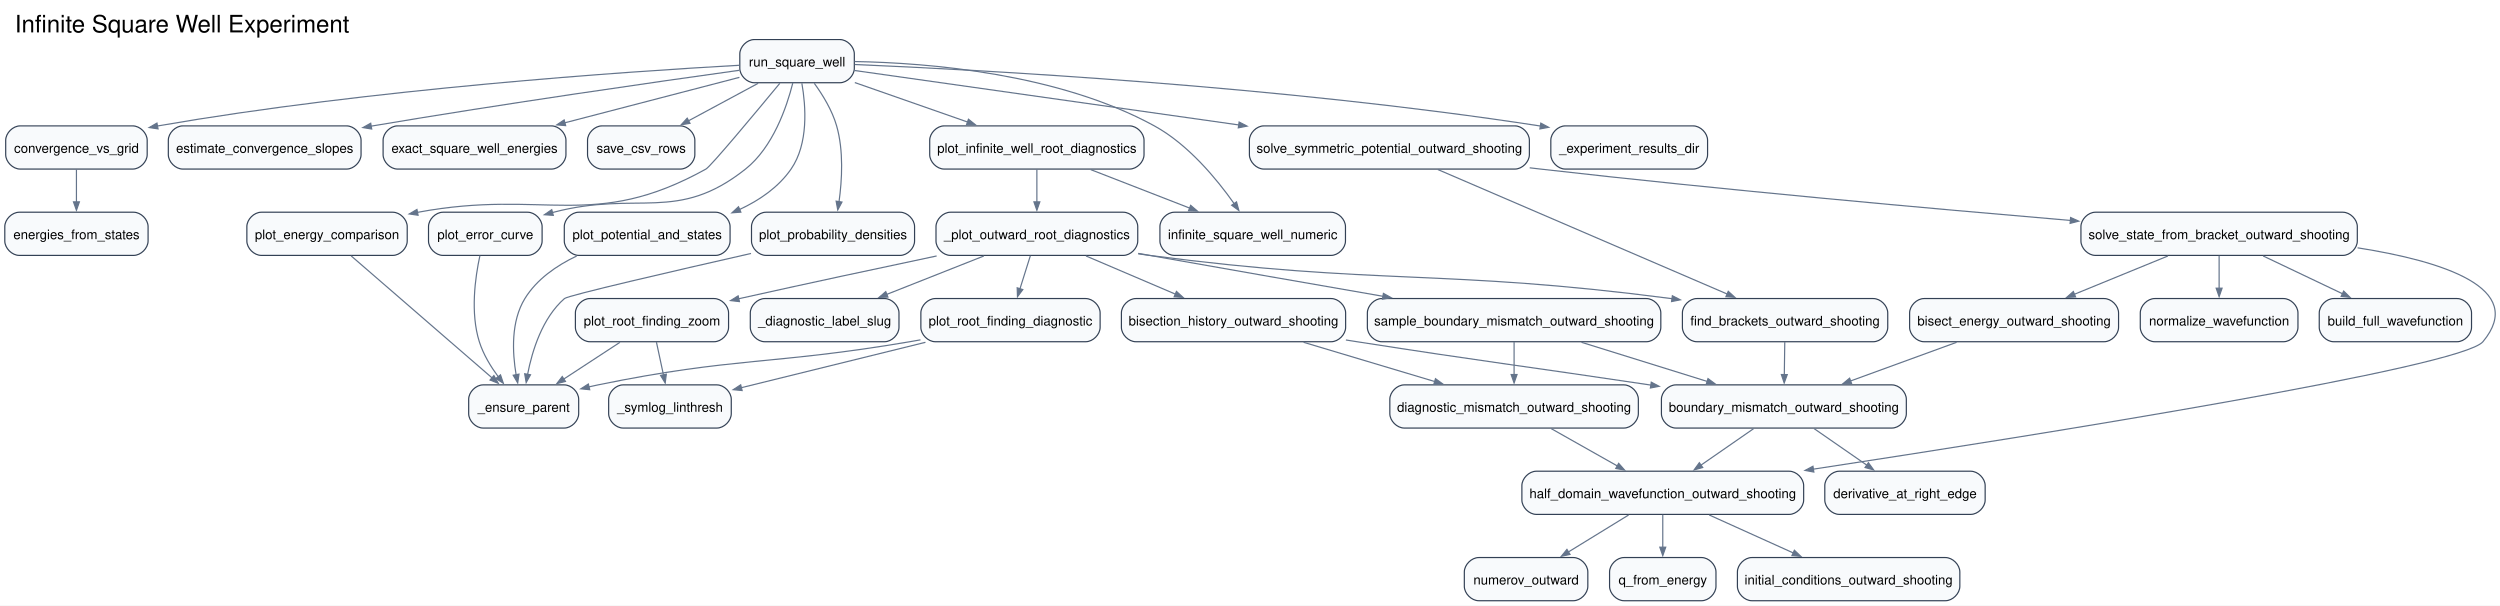
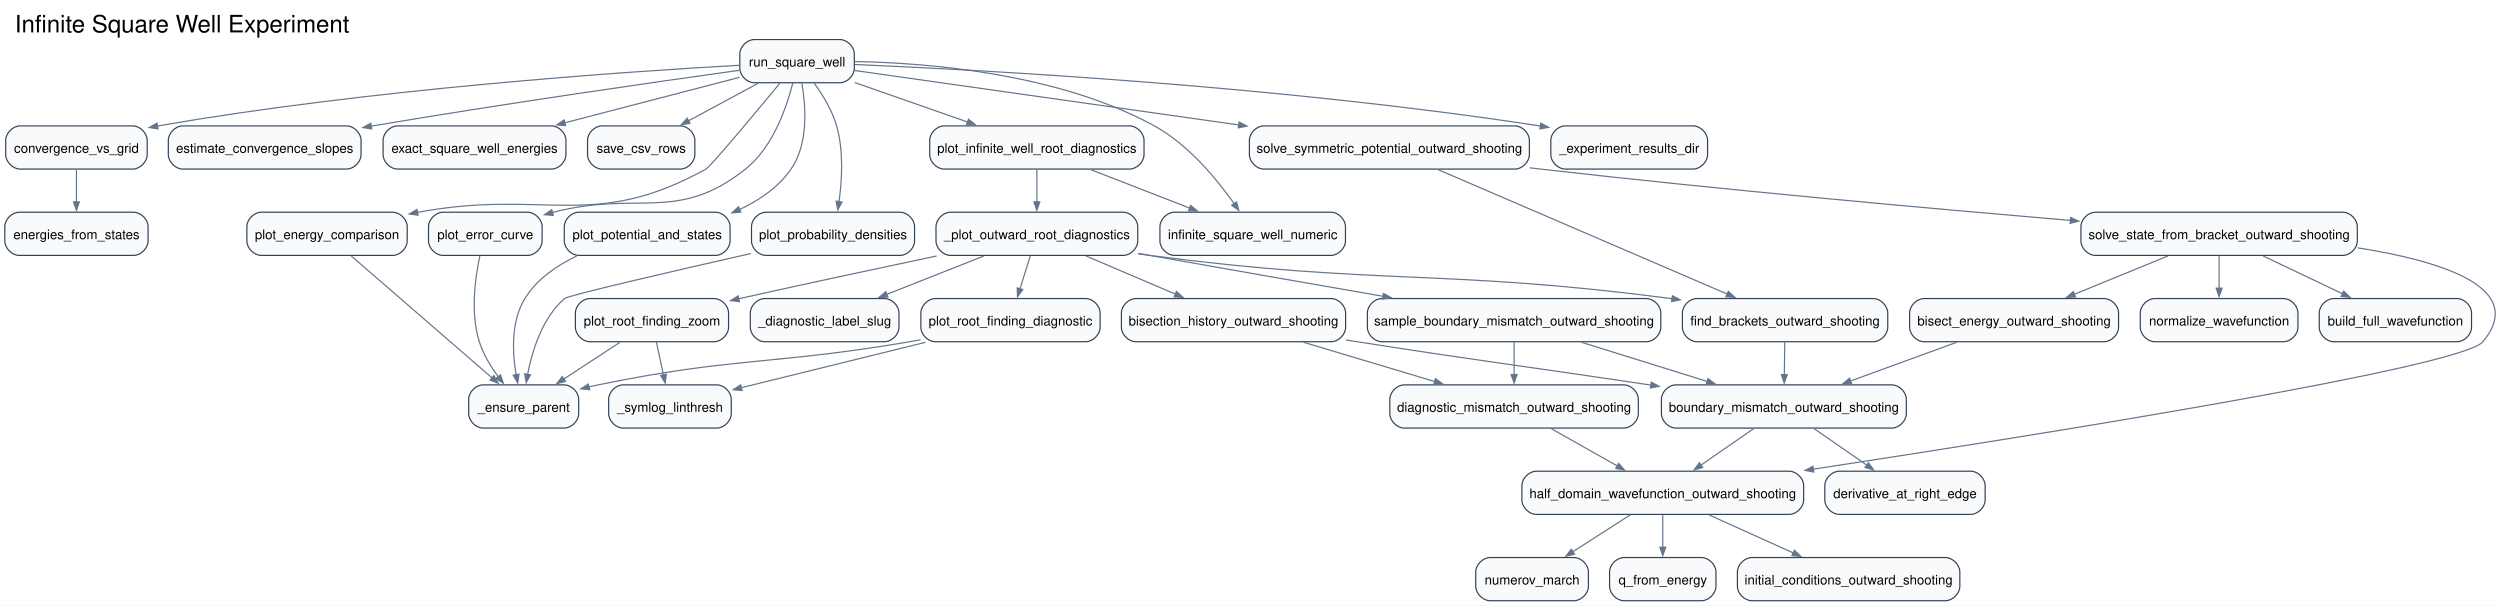
<svg xmlns="http://www.w3.org/2000/svg" width="2085pt" height="505pt" viewBox="0.00 0.00 2085.00 505.00">
  <g id="graph0" class="graph" transform="scale(1 1) rotate(0) translate(4 501)">
    <polygon fill="white" stroke="none" points="-4,4 -4,-501 2081.37,-501 2081.37,4 -4,4" />
    <text xml:space="preserve" text-anchor="middle" x="147.88" y="-474" font-family="Helvetica,sans-Serif" font-size="20.00">Infinite Square Well Experiment</text>
    <g id="node1" class="node">
      <path fill="#f8fafc" stroke="#334155" d="M106.75,-396C106.75,-396 12.75,-396 12.75,-396 6.75,-396 0.75,-390 0.75,-384 0.75,-384 0.75,-372 0.75,-372 0.75,-366 6.75,-360 12.75,-360 12.75,-360 106.75,-360 106.75,-360 112.75,-360 118.75,-366 118.75,-372 118.75,-372 118.75,-384 118.75,-384 118.75,-390 112.75,-396 106.75,-396" />
      <text xml:space="preserve" text-anchor="middle" x="59.75" y="-373.55" font-family="Helvetica,sans-Serif" font-size="11.00">convergence_vs_grid</text>
    </g>
    <g id="node2" class="node">
      <path fill="#f8fafc" stroke="#334155" d="M107.5,-324C107.5,-324 12,-324 12,-324 6,-324 0,-318 0,-312 0,-312 0,-300 0,-300 0,-294 6,-288 12,-288 12,-288 107.5,-288 107.5,-288 113.5,-288 119.5,-294 119.5,-300 119.5,-300 119.5,-312 119.5,-312 119.5,-318 113.5,-324 107.5,-324" />
      <text xml:space="preserve" text-anchor="middle" x="59.75" y="-301.55" font-family="Helvetica,sans-Serif" font-size="11.00">energies_from_states</text>
    </g>
    <g id="edge1" class="edge">
      <path fill="none" stroke="#64748b" d="M59.75,-359.7C59.75,-351.47 59.75,-341.48 59.75,-332.42" />
      <polygon fill="#64748b" stroke="#64748b" points="62.2,-332.62 59.75,-325.62 57.3,-332.62 62.2,-332.62" />
    </g>
    <g id="node3" class="node">
      <path fill="#f8fafc" stroke="#334155" d="M285.12,-396C285.12,-396 148.38,-396 148.38,-396 142.38,-396 136.38,-390 136.38,-384 136.38,-384 136.38,-372 136.38,-372 136.38,-366 142.38,-360 148.38,-360 148.38,-360 285.12,-360 285.12,-360 291.12,-360 297.12,-366 297.12,-372 297.12,-372 297.12,-384 297.12,-384 297.12,-390 291.12,-396 285.12,-396" />
      <text xml:space="preserve" text-anchor="middle" x="216.75" y="-373.55" font-family="Helvetica,sans-Serif" font-size="11.00">estimate_convergence_slopes</text>
    </g>
    <g id="node4" class="node">
      <path fill="#f8fafc" stroke="#334155" d="M456,-396C456,-396 327.5,-396 327.5,-396 321.5,-396 315.5,-390 315.5,-384 315.5,-384 315.5,-372 315.5,-372 315.5,-366 321.5,-360 327.5,-360 327.5,-360 456,-360 456,-360 462,-360 468,-366 468,-372 468,-372 468,-384 468,-384 468,-390 462,-396 456,-396" />
      <text xml:space="preserve" text-anchor="middle" x="391.75" y="-373.55" font-family="Helvetica,sans-Serif" font-size="11.00">exact_square_well_energies</text>
    </g>
    <g id="node5" class="node">
      <path fill="#f8fafc" stroke="#334155" d="M563.5,-396C563.5,-396 498,-396 498,-396 492,-396 486,-390 486,-384 486,-384 486,-372 486,-372 486,-366 492,-360 498,-360 498,-360 563.5,-360 563.5,-360 569.5,-360 575.5,-366 575.5,-372 575.5,-372 575.5,-384 575.5,-384 575.5,-390 569.5,-396 563.5,-396" />
      <text xml:space="preserve" text-anchor="middle" x="530.75" y="-373.55" font-family="Helvetica,sans-Serif" font-size="11.00">save_csv_rows</text>
    </g>
    <g id="node6" class="node">
      <path fill="#f8fafc" stroke="#334155" d="M733.75,-252C733.75,-252 633.75,-252 633.75,-252 627.75,-252 621.75,-246 621.75,-240 621.75,-240 621.75,-228 621.75,-228 621.75,-222 627.75,-216 633.75,-216 633.75,-216 733.75,-216 733.75,-216 739.75,-216 745.75,-222 745.75,-228 745.75,-228 745.75,-240 745.75,-240 745.75,-246 739.75,-252 733.75,-252" />
      <text xml:space="preserve" text-anchor="middle" x="683.75" y="-229.55" font-family="Helvetica,sans-Serif" font-size="11.00">_diagnostic_label_slug</text>
    </g>
    <g id="node7" class="node">
      <path fill="#f8fafc" stroke="#334155" d="M932.88,-324C932.88,-324 788.62,-324 788.62,-324 782.62,-324 776.62,-318 776.62,-312 776.62,-312 776.62,-300 776.62,-300 776.62,-294 782.62,-288 788.62,-288 788.62,-288 932.88,-288 932.88,-288 938.88,-288 944.88,-294 944.88,-300 944.88,-300 944.88,-312 944.88,-312 944.88,-318 938.88,-324 932.88,-324" />
      <text xml:space="preserve" text-anchor="middle" x="860.75" y="-301.55" font-family="Helvetica,sans-Serif" font-size="11.00">_plot_outward_root_diagnostics</text>
    </g>
    <g id="edge2" class="edge">
      <path fill="none" stroke="#64748b" d="M816.54,-287.52C791.95,-277.79 761.21,-265.64 735.51,-255.47" />
      <polygon fill="#64748b" stroke="#64748b" points="736.52,-253.23 729.11,-252.94 734.72,-257.79 736.52,-253.23" />
    </g>
    <g id="node21" class="node">
      <path fill="#f8fafc" stroke="#334155" d="M901.5,-252C901.5,-252 776,-252 776,-252 770,-252 764,-246 764,-240 764,-240 764,-228 764,-228 764,-222 770,-216 776,-216 776,-216 901.5,-216 901.5,-216 907.5,-216 913.5,-222 913.5,-228 913.5,-228 913.5,-240 913.5,-240 913.5,-246 907.5,-252 901.5,-252" />
      <text xml:space="preserve" text-anchor="middle" x="838.75" y="-229.55" font-family="Helvetica,sans-Serif" font-size="11.00">plot_root_finding_diagnostic</text>
    </g>
    <g id="edge3" class="edge">
      <path fill="none" stroke="#64748b" d="M855.31,-287.7C852.7,-279.39 849.52,-269.28 846.65,-260.14" />
      <polygon fill="#64748b" stroke="#64748b" points="849.02,-259.49 844.58,-253.55 844.34,-260.96 849.02,-259.49" />
    </g>
    <g id="node22" class="node">
      <path fill="#f8fafc" stroke="#334155" d="M591.62,-252C591.62,-252 487.88,-252 487.88,-252 481.88,-252 475.88,-246 475.88,-240 475.88,-240 475.88,-228 475.88,-228 475.88,-222 481.88,-216 487.88,-216 487.88,-216 591.62,-216 591.62,-216 597.62,-216 603.62,-222 603.62,-228 603.62,-228 603.62,-240 603.62,-240 603.62,-246 597.62,-252 591.62,-252" />
      <text xml:space="preserve" text-anchor="middle" x="539.75" y="-229.55" font-family="Helvetica,sans-Serif" font-size="11.00">plot_root_finding_zoom</text>
    </g>
    <g id="edge4" class="edge">
      <path fill="none" stroke="#64748b" d="M777.15,-287.53C729.02,-277.38 667.43,-264.21 612.75,-252 612.48,-251.94 612.2,-251.88 611.93,-251.82" />
      <polygon fill="#64748b" stroke="#64748b" points="612.67,-249.47 605.31,-250.32 611.6,-254.25 612.67,-249.47" />
    </g>
    <g id="node25" class="node">
      <path fill="#f8fafc" stroke="#334155" d="M1106.25,-252C1106.25,-252 943.25,-252 943.25,-252 937.25,-252 931.25,-246 931.25,-240 931.25,-240 931.25,-228 931.25,-228 931.25,-222 937.25,-216 943.25,-216 943.25,-216 1106.25,-216 1106.25,-216 1112.25,-216 1118.25,-222 1118.25,-228 1118.25,-228 1118.25,-240 1118.25,-240 1118.25,-246 1112.25,-252 1106.25,-252" />
      <text xml:space="preserve" text-anchor="middle" x="1024.75" y="-229.55" font-family="Helvetica,sans-Serif" font-size="11.00">bisection_history_outward_shooting</text>
    </g>
    <g id="edge5" class="edge">
      <path fill="none" stroke="#64748b" d="M901.71,-287.52C924.4,-277.83 952.73,-265.74 976.49,-255.6" />
      <polygon fill="#64748b" stroke="#64748b" points="977.16,-257.98 982.64,-252.98 975.24,-253.47 977.16,-257.98" />
    </g>
    <g id="node29" class="node">
      <path fill="#f8fafc" stroke="#334155" d="M1558.38,-252C1558.38,-252 1411.12,-252 1411.12,-252 1405.12,-252 1399.12,-246 1399.12,-240 1399.12,-240 1399.12,-228 1399.12,-228 1399.12,-222 1405.12,-216 1411.12,-216 1411.12,-216 1558.38,-216 1558.38,-216 1564.38,-216 1570.38,-222 1570.38,-228 1570.38,-228 1570.38,-240 1570.38,-240 1570.38,-246 1564.38,-252 1558.38,-252" />
      <text xml:space="preserve" text-anchor="middle" x="1484.75" y="-229.55" font-family="Helvetica,sans-Serif" font-size="11.00">find_brackets_outward_shooting</text>
    </g>
    <g id="edge6" class="edge">
      <path fill="none" stroke="#64748b" d="M945.24,-289.32C948.45,-288.85 951.63,-288.41 954.75,-288 1147.09,-262.71 1197.39,-277.11 1389.75,-252 1390.03,-251.96 1390.31,-251.93 1390.59,-251.89" />
      <polygon fill="#64748b" stroke="#64748b" points="1390.75,-254.34 1397.35,-250.95 1390.08,-249.49 1390.75,-254.34" />
    </g>
    <g id="node32" class="node">
      <path fill="#f8fafc" stroke="#334155" d="M1369.12,-252C1369.12,-252 1148.38,-252 1148.38,-252 1142.38,-252 1136.38,-246 1136.38,-240 1136.38,-240 1136.38,-228 1136.38,-228 1136.38,-222 1142.38,-216 1148.38,-216 1148.38,-216 1369.12,-216 1369.12,-216 1375.12,-216 1381.12,-222 1381.12,-228 1381.12,-228 1381.12,-240 1381.12,-240 1381.12,-246 1375.12,-252 1369.12,-252" />
      <text xml:space="preserve" text-anchor="middle" x="1258.75" y="-229.55" font-family="Helvetica,sans-Serif" font-size="11.00">sample_boundary_mismatch_outward_shooting</text>
    </g>
    <g id="edge7" class="edge">
      <path fill="none" stroke="#64748b" d="M945.3,-289.68C948.49,-289.11 951.65,-288.55 954.75,-288 1019.36,-276.53 1091.74,-263.9 1149.66,-253.85" />
      <polygon fill="#64748b" stroke="#64748b" points="1149.77,-256.32 1156.24,-252.71 1148.93,-251.49 1149.77,-256.32" />
    </g>
    <g id="node8" class="node">
      <path fill="#f8fafc" stroke="#334155" d="M938.12,-396C938.12,-396 783.38,-396 783.38,-396 777.38,-396 771.38,-390 771.38,-384 771.38,-384 771.38,-372 771.38,-372 771.38,-366 777.38,-360 783.38,-360 783.38,-360 938.12,-360 938.12,-360 944.12,-360 950.12,-366 950.12,-372 950.12,-372 950.12,-384 950.12,-384 950.12,-390 944.12,-396 938.12,-396" />
      <text xml:space="preserve" text-anchor="middle" x="860.75" y="-373.55" font-family="Helvetica,sans-Serif" font-size="11.00">plot_infinite_well_root_diagnostics</text>
    </g>
    <g id="edge8" class="edge">
      <path fill="none" stroke="#64748b" d="M860.75,-359.7C860.75,-351.47 860.75,-341.48 860.75,-332.42" />
      <polygon fill="#64748b" stroke="#64748b" points="863.2,-332.62 860.75,-325.62 858.3,-332.62 863.2,-332.62" />
    </g>
    <g id="node23" class="node">
      <path fill="#f8fafc" stroke="#334155" d="M1106.12,-324C1106.12,-324 975.38,-324 975.38,-324 969.38,-324 963.38,-318 963.38,-312 963.38,-312 963.38,-300 963.38,-300 963.38,-294 969.38,-288 975.38,-288 975.38,-288 1106.12,-288 1106.12,-288 1112.12,-288 1118.12,-294 1118.12,-300 1118.12,-300 1118.12,-312 1118.12,-312 1118.12,-318 1112.12,-324 1106.12,-324" />
      <text xml:space="preserve" text-anchor="middle" x="1040.75" y="-301.55" font-family="Helvetica,sans-Serif" font-size="11.00">infinite_square_well_numeric</text>
    </g>
    <g id="edge9" class="edge">
      <path fill="none" stroke="#64748b" d="M905.71,-359.52C930.82,-349.75 962.24,-337.53 988.46,-327.34" />
      <polygon fill="#64748b" stroke="#64748b" points="989.01,-329.75 994.64,-324.93 987.23,-325.18 989.01,-329.75" />
    </g>
    <g id="node9" class="node">
      <path fill="#f8fafc" stroke="#334155" d="M1408.12,-396C1408.12,-396 1301.38,-396 1301.38,-396 1295.38,-396 1289.38,-390 1289.38,-384 1289.38,-384 1289.38,-372 1289.38,-372 1289.38,-366 1295.38,-360 1301.38,-360 1301.38,-360 1408.12,-360 1408.12,-360 1414.12,-360 1420.12,-366 1420.12,-372 1420.12,-372 1420.12,-384 1420.12,-384 1420.12,-390 1414.12,-396 1408.12,-396" />
      <text xml:space="preserve" text-anchor="middle" x="1354.75" y="-373.55" font-family="Helvetica,sans-Serif" font-size="11.00">_experiment_results_dir</text>
    </g>
    <g id="node10" class="node">
      <path fill="#f8fafc" stroke="#334155" d="M696.5,-468C696.5,-468 625,-468 625,-468 619,-468 613,-462 613,-456 613,-456 613,-444 613,-444 613,-438 619,-432 625,-432 625,-432 696.5,-432 696.5,-432 702.5,-432 708.5,-438 708.5,-444 708.5,-444 708.5,-456 708.5,-456 708.5,-462 702.5,-468 696.5,-468" />
      <text xml:space="preserve" text-anchor="middle" x="660.75" y="-445.55" font-family="Helvetica,sans-Serif" font-size="11.00">run_square_well</text>
    </g>
    <g id="edge10" class="edge">
      <path fill="none" stroke="#64748b" d="M612.65,-446.57C518.83,-441.32 305.03,-426.8 127.75,-396 127.57,-395.97 127.39,-395.94 127.21,-395.91" />
      <polygon fill="#64748b" stroke="#64748b" points="127.8,-393.52 120.47,-394.63 126.89,-398.34 127.8,-393.52" />
    </g>
    <g id="edge11" class="edge">
      <path fill="none" stroke="#64748b" d="M612.56,-442.38C544.36,-432.87 415.81,-414.46 306.75,-396 306.36,-395.93 305.97,-395.87 305.57,-395.8" />
      <polygon fill="#64748b" stroke="#64748b" points="306,-393.39 298.68,-394.61 305.17,-398.22 306,-393.39" />
    </g>
    <g id="edge12" class="edge">
      <path fill="none" stroke="#64748b" d="M612.66,-436.49C572.16,-425.95 513.53,-410.69 466.85,-398.54" />
      <polygon fill="#64748b" stroke="#64748b" points="467.73,-396.24 460.34,-396.85 466.5,-400.98 467.73,-396.24" />
    </g>
    <g id="edge13" class="edge">
      <path fill="none" stroke="#64748b" d="M628.28,-431.52C610.62,-422.01 588.64,-410.17 570.02,-400.15" />
      <polygon fill="#64748b" stroke="#64748b" points="571.46,-398.14 564.14,-396.98 569.14,-402.45 571.46,-398.14" />
    </g>
    <g id="edge14" class="edge">
      <path fill="none" stroke="#64748b" d="M708.91,-432.14C737.24,-422.23 773.24,-409.63 803.08,-399.19" />
      <polygon fill="#64748b" stroke="#64748b" points="803.69,-401.57 809.49,-396.94 802.07,-396.94 803.69,-401.57" />
    </g>
    <g id="edge15" class="edge">
      <path fill="none" stroke="#64748b" d="M708.87,-447.19C812.14,-442.81 1062.7,-429.52 1280.68,-395.9" />
      <polygon fill="#64748b" stroke="#64748b" points="1281.04,-398.32 1287.58,-394.82 1280.29,-393.48 1281.04,-398.32" />
    </g>
    <g id="node17" class="node">
      <path fill="#f8fafc" stroke="#334155" d="M323.62,-324C323.62,-324 213.88,-324 213.88,-324 207.88,-324 201.88,-318 201.88,-312 201.88,-312 201.88,-300 201.88,-300 201.88,-294 207.88,-288 213.88,-288 213.88,-288 323.62,-288 323.62,-288 329.62,-288 335.62,-294 335.62,-300 335.62,-300 335.62,-312 335.62,-312 335.62,-318 329.62,-324 323.62,-324" />
      <text xml:space="preserve" text-anchor="middle" x="268.75" y="-301.55" font-family="Helvetica,sans-Serif" font-size="11.00">plot_energy_comparison</text>
    </g>
    <g id="edge16" class="edge">
      <path fill="none" stroke="#64748b" d="M646.38,-431.55C625.5,-406.28 588.79,-362.24 584.75,-360 490.43,-307.68 450.78,-343.78 344.75,-324 344.48,-323.95 344.2,-323.9 343.93,-323.85" />
      <polygon fill="#64748b" stroke="#64748b" points="344.66,-321.49 337.32,-322.57 343.73,-326.3 344.66,-321.49" />
    </g>
    <g id="node18" class="node">
      <path fill="#f8fafc" stroke="#334155" d="M436.12,-324C436.12,-324 365.38,-324 365.38,-324 359.38,-324 353.38,-318 353.38,-312 353.38,-312 353.38,-300 353.38,-300 353.38,-294 359.38,-288 365.38,-288 365.38,-288 436.12,-288 436.12,-288 442.12,-288 448.12,-294 448.12,-300 448.12,-300 448.12,-312 448.12,-312 448.12,-318 442.12,-324 436.12,-324" />
      <text xml:space="preserve" text-anchor="middle" x="400.75" y="-301.55" font-family="Helvetica,sans-Serif" font-size="11.00">plot_error_curve</text>
    </g>
    <g id="edge17" class="edge">
      <path fill="none" stroke="#64748b" d="M657.19,-431.76C652.06,-411.43 640.6,-378.14 617.75,-360 560.66,-314.68 528.27,-342.43 457.75,-324 457.38,-323.9 457,-323.8 456.62,-323.7" />
      <polygon fill="#64748b" stroke="#64748b" points="457.44,-321.39 450.04,-321.92 456.15,-326.12 457.44,-321.39" />
    </g>
    <g id="node19" class="node">
      <path fill="#f8fafc" stroke="#334155" d="M592.88,-324C592.88,-324 478.62,-324 478.62,-324 472.62,-324 466.62,-318 466.62,-312 466.62,-312 466.62,-300 466.62,-300 466.62,-294 472.62,-288 478.62,-288 478.62,-288 592.88,-288 592.88,-288 598.88,-288 604.88,-294 604.88,-300 604.88,-300 604.88,-312 604.88,-312 604.88,-318 598.88,-324 592.88,-324" />
      <text xml:space="preserve" text-anchor="middle" x="535.75" y="-301.55" font-family="Helvetica,sans-Serif" font-size="11.00">plot_potential_and_states</text>
    </g>
    <g id="edge18" class="edge">
      <path fill="none" stroke="#64748b" d="M664.75,-431.57C668.13,-412.27 670.37,-381.12 655.75,-360 645.3,-344.9 629.52,-334.05 612.81,-326.28" />
      <polygon fill="#64748b" stroke="#64748b" points="613.87,-324.07 606.47,-323.52 611.91,-328.56 613.87,-324.07" />
    </g>
    <g id="node20" class="node">
      <path fill="#f8fafc" stroke="#334155" d="M746.75,-324C746.75,-324 634.75,-324 634.75,-324 628.75,-324 622.75,-318 622.75,-312 622.75,-312 622.75,-300 622.75,-300 622.75,-294 628.75,-288 634.75,-288 634.75,-288 746.75,-288 746.75,-288 752.75,-288 758.75,-294 758.75,-300 758.75,-300 758.75,-312 758.75,-312 758.75,-318 752.75,-324 746.75,-324" />
      <text xml:space="preserve" text-anchor="middle" x="690.75" y="-301.55" font-family="Helvetica,sans-Serif" font-size="11.00">plot_probability_densities</text>
    </g>
    <g id="edge19" class="edge">
      <path fill="none" stroke="#64748b" d="M675.08,-431.57C682.2,-421.76 690.06,-408.92 693.75,-396 699.67,-375.31 698.26,-350.8 695.75,-332.75" />
      <polygon fill="#64748b" stroke="#64748b" points="698.19,-332.48 694.68,-325.94 693.34,-333.24 698.19,-332.48" />
    </g>
    <g id="edge20" class="edge">
      <path fill="none" stroke="#64748b" d="M708.74,-449.68C770.34,-448.58 878.79,-439.8 958.75,-396 986.94,-380.56 1010.71,-351.8 1025.29,-331.14" />
      <polygon fill="#64748b" stroke="#64748b" points="1027.25,-332.61 1029.2,-325.46 1023.21,-329.84 1027.25,-332.61" />
    </g>
    <g id="node34" class="node">
      <path fill="#f8fafc" stroke="#334155" d="M1259.5,-396C1259.5,-396 1050,-396 1050,-396 1044,-396 1038,-390 1038,-384 1038,-384 1038,-372 1038,-372 1038,-366 1044,-360 1050,-360 1050,-360 1259.5,-360 1259.5,-360 1265.5,-360 1271.5,-366 1271.5,-372 1271.5,-372 1271.5,-384 1271.5,-384 1271.5,-390 1265.5,-396 1259.5,-396" />
      <text xml:space="preserve" text-anchor="middle" x="1154.75" y="-373.55" font-family="Helvetica,sans-Serif" font-size="11.00">solve_symmetric_potential_outward_shooting</text>
    </g>
    <g id="edge21" class="edge">
      <path fill="none" stroke="#64748b" d="M708.57,-442.22C781.94,-431.83 924.77,-411.59 1029.13,-396.8" />
      <polygon fill="#64748b" stroke="#64748b" points="1029.43,-399.23 1036.02,-395.82 1028.74,-394.38 1029.43,-399.23" />
    </g>
    <g id="node11" class="node">
      <path fill="#f8fafc" stroke="#334155" d="M1639.62,-108C1639.62,-108 1529.88,-108 1529.88,-108 1523.88,-108 1517.88,-102 1517.88,-96 1517.88,-96 1517.88,-84 1517.88,-84 1517.88,-78 1523.88,-72 1529.88,-72 1529.88,-72 1639.62,-72 1639.62,-72 1645.62,-72 1651.62,-78 1651.62,-84 1651.62,-84 1651.62,-96 1651.62,-96 1651.62,-102 1645.62,-108 1639.62,-108" />
      <text xml:space="preserve" text-anchor="middle" x="1584.75" y="-85.55" font-family="Helvetica,sans-Serif" font-size="11.00">derivative_at_right_edge</text>
    </g>
    <g id="node12" class="node">
      <path fill="#f8fafc" stroke="#334155" d="M1900.5,-252C1900.5,-252 1793,-252 1793,-252 1787,-252 1781,-246 1781,-240 1781,-240 1781,-228 1781,-228 1781,-222 1787,-216 1793,-216 1793,-216 1900.5,-216 1900.5,-216 1906.5,-216 1912.5,-222 1912.5,-228 1912.5,-228 1912.5,-240 1912.5,-240 1912.5,-246 1906.5,-252 1900.5,-252" />
      <text xml:space="preserve" text-anchor="middle" x="1846.75" y="-229.55" font-family="Helvetica,sans-Serif" font-size="11.00">normalize_wavefunction</text>
    </g>
    <g id="node13" class="node">
-       <path fill="#f8fafc" stroke="#334155" d="M1308.25,-36C1308.25,-36 1229.25,-36 1229.25,-36 1223.25,-36 1217.25,-30 1217.25,-24 1217.25,-24 1217.25,-12 1217.25,-12 1217.25,-6 1223.25,0 1229.25,0 1229.25,0 1308.25,0 1308.25,0 1314.25,0 1320.25,-6 1320.25,-12 1320.25,-12 1320.25,-24 1320.25,-24 1320.25,-30 1314.25,-36 1308.25,-36" />
-       <text xml:space="preserve" text-anchor="middle" x="1268.75" y="-13.55" font-family="Helvetica,sans-Serif" font-size="11.00">numerov_outward</text>
+       <path fill="#f8fafc" stroke="#334155" d="M1308.75,-36C1308.75,-36 1238.75,-36 1238.75,-36 1232.75,-36 1226.75,-30 1226.75,-24 1226.75,-24 1226.75,-12 1226.75,-12 1226.75,-6 1232.75,0 1238.75,0 1238.75,0 1308.75,0 1308.75,0 1314.75,0 1320.75,-6 1320.75,-12 1320.75,-12 1320.75,-24 1320.75,-24 1320.75,-30 1314.75,-36 1308.75,-36" />
+       <text xml:space="preserve" text-anchor="middle" x="1273.75" y="-13.55" font-family="Helvetica,sans-Serif" font-size="11.00">numerov_march</text>
    </g>
    <g id="node14" class="node">
      <path fill="#f8fafc" stroke="#334155" d="M1415.12,-36C1415.12,-36 1350.38,-36 1350.38,-36 1344.38,-36 1338.38,-30 1338.38,-24 1338.38,-24 1338.38,-12 1338.38,-12 1338.38,-6 1344.38,0 1350.38,0 1350.38,0 1415.12,0 1415.12,0 1421.12,0 1427.12,-6 1427.12,-12 1427.12,-12 1427.12,-24 1427.12,-24 1427.12,-30 1421.12,-36 1415.12,-36" />
      <text xml:space="preserve" text-anchor="middle" x="1382.75" y="-13.55" font-family="Helvetica,sans-Serif" font-size="11.00">q_from_energy</text>
    </g>
    <g id="node15" class="node">
      <path fill="#f8fafc" stroke="#334155" d="M466.62,-180C466.62,-180 398.88,-180 398.88,-180 392.88,-180 386.88,-174 386.88,-168 386.88,-168 386.88,-156 386.88,-156 386.88,-150 392.88,-144 398.88,-144 398.88,-144 466.62,-144 466.62,-144 472.62,-144 478.62,-150 478.62,-156 478.62,-156 478.62,-168 478.62,-168 478.62,-174 472.62,-180 466.62,-180" />
      <text xml:space="preserve" text-anchor="middle" x="432.75" y="-157.55" font-family="Helvetica,sans-Serif" font-size="11.00">_ensure_parent</text>
    </g>
    <g id="node16" class="node">
      <path fill="#f8fafc" stroke="#334155" d="M593.88,-180C593.88,-180 515.62,-180 515.62,-180 509.62,-180 503.62,-174 503.62,-168 503.62,-168 503.62,-156 503.62,-156 503.62,-150 509.62,-144 515.62,-144 515.62,-144 593.88,-144 593.88,-144 599.88,-144 605.88,-150 605.88,-156 605.88,-156 605.88,-168 605.88,-168 605.88,-174 599.88,-180 593.88,-180" />
      <text xml:space="preserve" text-anchor="middle" x="554.75" y="-157.55" font-family="Helvetica,sans-Serif" font-size="11.00">_symlog_linthresh</text>
    </g>
    <g id="edge22" class="edge">
      <path fill="none" stroke="#64748b" d="M288.86,-287.59C318.45,-261.97 373.74,-214.09 406.5,-185.73" />
      <polygon fill="#64748b" stroke="#64748b" points="407.9,-187.76 411.59,-181.32 404.69,-184.05 407.9,-187.76" />
    </g>
    <g id="edge23" class="edge">
      <path fill="none" stroke="#64748b" d="M396.25,-287.82C392.28,-269.57 388.18,-240.06 395.75,-216 399.04,-205.53 405.23,-195.32 411.61,-186.7" />
      <polygon fill="#64748b" stroke="#64748b" points="413.41,-188.37 415.78,-181.35 409.54,-185.36 413.41,-188.37" />
    </g>
    <g id="edge24" class="edge">
      <path fill="none" stroke="#64748b" d="M476.98,-287.51C460.11,-279.49 443.63,-268.06 433.75,-252 422.1,-233.05 423.23,-207.27 426.46,-188.33" />
      <polygon fill="#64748b" stroke="#64748b" points="428.83,-188.99 427.76,-181.65 424.02,-188.05 428.83,-188.99" />
    </g>
    <g id="edge25" class="edge">
      <path fill="none" stroke="#64748b" d="M622.35,-289.62C557.59,-274.93 469.78,-254.65 466.75,-252 448.35,-235.89 439.86,-208.69 435.97,-188.6" />
      <polygon fill="#64748b" stroke="#64748b" points="438.43,-188.44 434.83,-181.96 433.6,-189.28 438.43,-188.44" />
    </g>
    <g id="edge26" class="edge">
      <path fill="none" stroke="#64748b" d="M763.69,-217.57C760.67,-217.02 757.68,-216.5 754.75,-216 639.75,-196.42 609.02,-203.47 494.75,-180 492.18,-179.47 489.56,-178.9 486.92,-178.29" />
      <polygon fill="#64748b" stroke="#64748b" points="487.82,-175.99 480.44,-176.73 486.68,-180.75 487.82,-175.99" />
    </g>
    <g id="edge27" class="edge">
      <path fill="none" stroke="#64748b" d="M767.82,-215.52C720.49,-203.85 658.97,-188.69 614.21,-177.66" />
      <polygon fill="#64748b" stroke="#64748b" points="614.91,-175.3 607.52,-176.01 613.73,-180.06 614.91,-175.3" />
    </g>
    <g id="edge28" class="edge">
      <path fill="none" stroke="#64748b" d="M513.03,-215.52C498.75,-206.18 481.04,-194.59 465.89,-184.68" />
      <polygon fill="#64748b" stroke="#64748b" points="467.6,-182.87 460.4,-181.09 464.92,-186.97 467.6,-182.87" />
    </g>
    <g id="edge29" class="edge">
      <path fill="none" stroke="#64748b" d="M543.46,-215.7C545.22,-207.47 547.36,-197.48 549.3,-188.42" />
      <polygon fill="#64748b" stroke="#64748b" points="551.7,-188.94 550.77,-181.58 546.91,-187.92 551.7,-188.94" />
    </g>
    <g id="node24" class="node">
      <path fill="#f8fafc" stroke="#334155" d="M1750.88,-252C1750.88,-252 1600.62,-252 1600.62,-252 1594.62,-252 1588.62,-246 1588.62,-240 1588.62,-240 1588.62,-228 1588.62,-228 1588.62,-222 1594.62,-216 1600.62,-216 1600.62,-216 1750.88,-216 1750.88,-216 1756.88,-216 1762.88,-222 1762.88,-228 1762.88,-228 1762.88,-240 1762.88,-240 1762.88,-246 1756.88,-252 1750.88,-252" />
      <text xml:space="preserve" text-anchor="middle" x="1675.75" y="-229.55" font-family="Helvetica,sans-Serif" font-size="11.00">bisect_energy_outward_shooting</text>
    </g>
    <g id="node26" class="node">
      <path fill="#f8fafc" stroke="#334155" d="M1573.88,-180C1573.88,-180 1393.62,-180 1393.62,-180 1387.62,-180 1381.62,-174 1381.62,-168 1381.62,-168 1381.62,-156 1381.62,-156 1381.62,-150 1387.62,-144 1393.62,-144 1393.62,-144 1573.88,-144 1573.88,-144 1579.88,-144 1585.88,-150 1585.88,-156 1585.88,-156 1585.88,-168 1585.88,-168 1585.88,-174 1579.88,-180 1573.88,-180" />
      <text xml:space="preserve" text-anchor="middle" x="1483.75" y="-157.55" font-family="Helvetica,sans-Serif" font-size="11.00">boundary_mismatch_outward_shooting</text>
    </g>
    <g id="edge30" class="edge">
      <path fill="none" stroke="#64748b" d="M1627.8,-215.52C1600.89,-205.71 1567.2,-193.43 1539.17,-183.21" />
      <polygon fill="#64748b" stroke="#64748b" points="1540.26,-181 1532.85,-180.9 1538.58,-185.6 1540.26,-181" />
    </g>
    <g id="edge31" class="edge">
      <path fill="none" stroke="#64748b" d="M1118.49,-217.46C1121.61,-216.96 1124.71,-216.48 1127.75,-216 1236.05,-199.07 1263.34,-196.23 1371.75,-180 1372.14,-179.94 1372.53,-179.88 1372.92,-179.82" />
      <polygon fill="#64748b" stroke="#64748b" points="1373.16,-182.27 1379.72,-178.81 1372.43,-177.42 1373.16,-182.27" />
    </g>
    <g id="node28" class="node">
      <path fill="#f8fafc" stroke="#334155" d="M1350.38,-180C1350.38,-180 1167.12,-180 1167.12,-180 1161.12,-180 1155.12,-174 1155.12,-168 1155.12,-168 1155.12,-156 1155.12,-156 1155.12,-150 1161.12,-144 1167.12,-144 1167.12,-144 1350.38,-144 1350.38,-144 1356.38,-144 1362.38,-150 1362.38,-156 1362.38,-156 1362.38,-168 1362.38,-168 1362.38,-174 1356.38,-180 1350.38,-180" />
      <text xml:space="preserve" text-anchor="middle" x="1258.75" y="-157.55" font-family="Helvetica,sans-Serif" font-size="11.00">diagnostic_mismatch_outward_shooting</text>
    </g>
    <g id="edge32" class="edge">
      <path fill="none" stroke="#64748b" d="M1083.19,-215.52C1116.4,-205.58 1158.1,-193.11 1192.52,-182.81" />
      <polygon fill="#64748b" stroke="#64748b" points="1193.19,-185.17 1199.2,-180.82 1191.79,-180.47 1193.19,-185.17" />
    </g>
    <g id="edge33" class="edge">
      <path fill="none" stroke="#64748b" d="M1508.98,-143.52C1522.33,-134.26 1538.87,-122.8 1553.08,-112.95" />
      <polygon fill="#64748b" stroke="#64748b" points="1554.24,-115.12 1558.6,-109.12 1551.45,-111.1 1554.24,-115.12" />
    </g>
    <g id="node30" class="node">
      <path fill="#f8fafc" stroke="#334155" d="M1488.25,-108C1488.25,-108 1277.25,-108 1277.25,-108 1271.25,-108 1265.25,-102 1265.25,-96 1265.25,-96 1265.25,-84 1265.25,-84 1265.25,-78 1271.25,-72 1277.25,-72 1277.25,-72 1488.25,-72 1488.25,-72 1494.25,-72 1500.25,-78 1500.25,-84 1500.25,-84 1500.25,-96 1500.25,-96 1500.25,-102 1494.25,-108 1488.25,-108" />
      <text xml:space="preserve" text-anchor="middle" x="1382.75" y="-85.55" font-family="Helvetica,sans-Serif" font-size="11.00">half_domain_wavefunction_outward_shooting</text>
    </g>
    <g id="edge34" class="edge">
      <path fill="none" stroke="#64748b" d="M1458.52,-143.52C1445.17,-134.26 1428.63,-122.8 1414.42,-112.95" />
      <polygon fill="#64748b" stroke="#64748b" points="1416.05,-111.1 1408.9,-109.12 1413.26,-115.12 1416.05,-111.1" />
    </g>
    <g id="node27" class="node">
      <path fill="#f8fafc" stroke="#334155" d="M2045.25,-252C2045.25,-252 1942.25,-252 1942.25,-252 1936.25,-252 1930.25,-246 1930.25,-240 1930.25,-240 1930.25,-228 1930.25,-228 1930.25,-222 1936.25,-216 1942.25,-216 1942.25,-216 2045.25,-216 2045.25,-216 2051.25,-216 2057.25,-222 2057.25,-228 2057.25,-228 2057.25,-240 2057.25,-240 2057.25,-246 2051.25,-252 2045.25,-252" />
      <text xml:space="preserve" text-anchor="middle" x="1993.75" y="-229.55" font-family="Helvetica,sans-Serif" font-size="11.00">build_full_wavefunction</text>
    </g>
    <g id="edge35" class="edge">
      <path fill="none" stroke="#64748b" d="M1289.72,-143.52C1306.42,-134.09 1327.16,-122.38 1344.82,-112.41" />
      <polygon fill="#64748b" stroke="#64748b" points="1345.96,-114.58 1350.86,-109 1343.56,-110.31 1345.96,-114.58" />
    </g>
    <g id="edge36" class="edge">
      <path fill="none" stroke="#64748b" d="M1484.5,-215.7C1484.39,-207.47 1484.24,-197.48 1484.11,-188.42" />
      <polygon fill="#64748b" stroke="#64748b" points="1486.57,-188.58 1484.02,-181.62 1481.67,-188.65 1486.57,-188.58" />
    </g>
    <g id="edge37" class="edge">
-       <path fill="none" stroke="#64748b" d="M1354.28,-71.52C1339.06,-62.18 1320.2,-50.59 1304.06,-40.68" />
-       <polygon fill="#64748b" stroke="#64748b" points="1305.4,-38.63 1298.15,-37.05 1302.83,-42.8 1305.4,-38.63" />
+       <path fill="none" stroke="#64748b" d="M1355.53,-71.52C1340.98,-62.18 1322.94,-50.59 1307.51,-40.68" />
+       <polygon fill="#64748b" stroke="#64748b" points="1309.11,-38.8 1301.9,-37.08 1306.47,-42.92 1309.11,-38.8" />
    </g>
    <g id="edge38" class="edge">
      <path fill="none" stroke="#64748b" d="M1382.75,-71.7C1382.75,-63.47 1382.75,-53.48 1382.75,-44.42" />
      <polygon fill="#64748b" stroke="#64748b" points="1385.2,-44.62 1382.75,-37.62 1380.3,-44.62 1385.2,-44.62" />
    </g>
    <g id="node31" class="node">
      <path fill="#f8fafc" stroke="#334155" d="M1618.5,-36C1618.5,-36 1457,-36 1457,-36 1451,-36 1445,-30 1445,-24 1445,-24 1445,-12 1445,-12 1445,-6 1451,0 1457,0 1457,0 1618.5,0 1618.5,0 1624.5,0 1630.5,-6 1630.5,-12 1630.5,-12 1630.5,-24 1630.5,-24 1630.5,-30 1624.5,-36 1618.5,-36" />
      <text xml:space="preserve" text-anchor="middle" x="1537.75" y="-13.55" font-family="Helvetica,sans-Serif" font-size="11.00">initial_conditions_outward_shooting</text>
    </g>
    <g id="edge39" class="edge">
      <path fill="none" stroke="#64748b" d="M1421.46,-71.52C1442.72,-61.92 1469.22,-49.95 1491.55,-39.86" />
      <polygon fill="#64748b" stroke="#64748b" points="1492.51,-42.12 1497.88,-37 1490.49,-37.65 1492.51,-42.12" />
    </g>
    <g id="edge40" class="edge">
      <path fill="none" stroke="#64748b" d="M1314.95,-215.52C1346.88,-205.58 1386.97,-193.11 1420.06,-182.81" />
      <polygon fill="#64748b" stroke="#64748b" points="1420.48,-185.25 1426.44,-180.83 1419.02,-180.57 1420.48,-185.25" />
    </g>
    <g id="edge41" class="edge">
      <path fill="none" stroke="#64748b" d="M1258.75,-215.7C1258.75,-207.47 1258.75,-197.48 1258.75,-188.42" />
      <polygon fill="#64748b" stroke="#64748b" points="1261.2,-188.62 1258.75,-181.62 1256.3,-188.62 1261.2,-188.62" />
    </g>
    <g id="node33" class="node">
      <path fill="#f8fafc" stroke="#334155" d="M1950,-324C1950,-324 1743.5,-324 1743.5,-324 1737.5,-324 1731.5,-318 1731.5,-312 1731.5,-312 1731.5,-300 1731.5,-300 1731.5,-294 1737.5,-288 1743.5,-288 1743.5,-288 1950,-288 1950,-288 1956,-288 1962,-294 1962,-300 1962,-300 1962,-312 1962,-312 1962,-318 1956,-324 1950,-324" />
      <text xml:space="preserve" text-anchor="middle" x="1846.75" y="-301.55" font-family="Helvetica,sans-Serif" font-size="11.00">solve_state_from_bracket_outward_shooting</text>
    </g>
    <g id="edge42" class="edge">
      <path fill="none" stroke="#64748b" d="M1846.75,-287.7C1846.75,-279.47 1846.75,-269.48 1846.75,-260.42" />
      <polygon fill="#64748b" stroke="#64748b" points="1849.2,-260.62 1846.75,-253.62 1844.3,-260.62 1849.2,-260.62" />
    </g>
    <g id="edge43" class="edge">
      <path fill="none" stroke="#64748b" d="M1804.04,-287.52C1780.39,-277.83 1750.84,-265.74 1726.07,-255.6" />
      <polygon fill="#64748b" stroke="#64748b" points="1727.02,-253.34 1719.61,-252.96 1725.16,-257.87 1727.02,-253.34" />
    </g>
    <g id="edge44" class="edge">
      <path fill="none" stroke="#64748b" d="M1883.47,-287.52C1903.54,-277.96 1928.54,-266.05 1949.66,-256" />
      <polygon fill="#64748b" stroke="#64748b" points="1950.62,-258.25 1955.88,-253.03 1948.51,-253.83 1950.62,-258.25" />
    </g>
    <g id="edge45" class="edge">
      <path fill="none" stroke="#64748b" d="M1962.2,-294.33C2033.19,-283.17 2104.02,-260.7 2066.75,-216 2048.9,-194.59 1700.68,-139 1508.15,-109.7" />
      <polygon fill="#64748b" stroke="#64748b" points="1508.74,-107.31 1501.45,-108.68 1508,-112.15 1508.74,-107.31" />
    </g>
    <g id="edge46" class="edge">
      <path fill="none" stroke="#64748b" d="M1195.21,-359.59C1256.16,-333.36 1371.3,-283.82 1436.51,-255.76" />
      <polygon fill="#64748b" stroke="#64748b" points="1437.36,-258.06 1442.82,-253.04 1435.42,-253.56 1437.36,-258.06" />
    </g>
    <g id="edge47" class="edge">
      <path fill="none" stroke="#64748b" d="M1271.77,-361.05C1274.79,-360.69 1277.79,-360.34 1280.75,-360 1432.77,-342.63 1608.23,-326.87 1723,-317.13" />
      <polygon fill="#64748b" stroke="#64748b" points="1722.88,-319.6 1729.65,-316.56 1722.47,-314.71 1722.88,-319.6" />
    </g>
  </g>
</svg>
